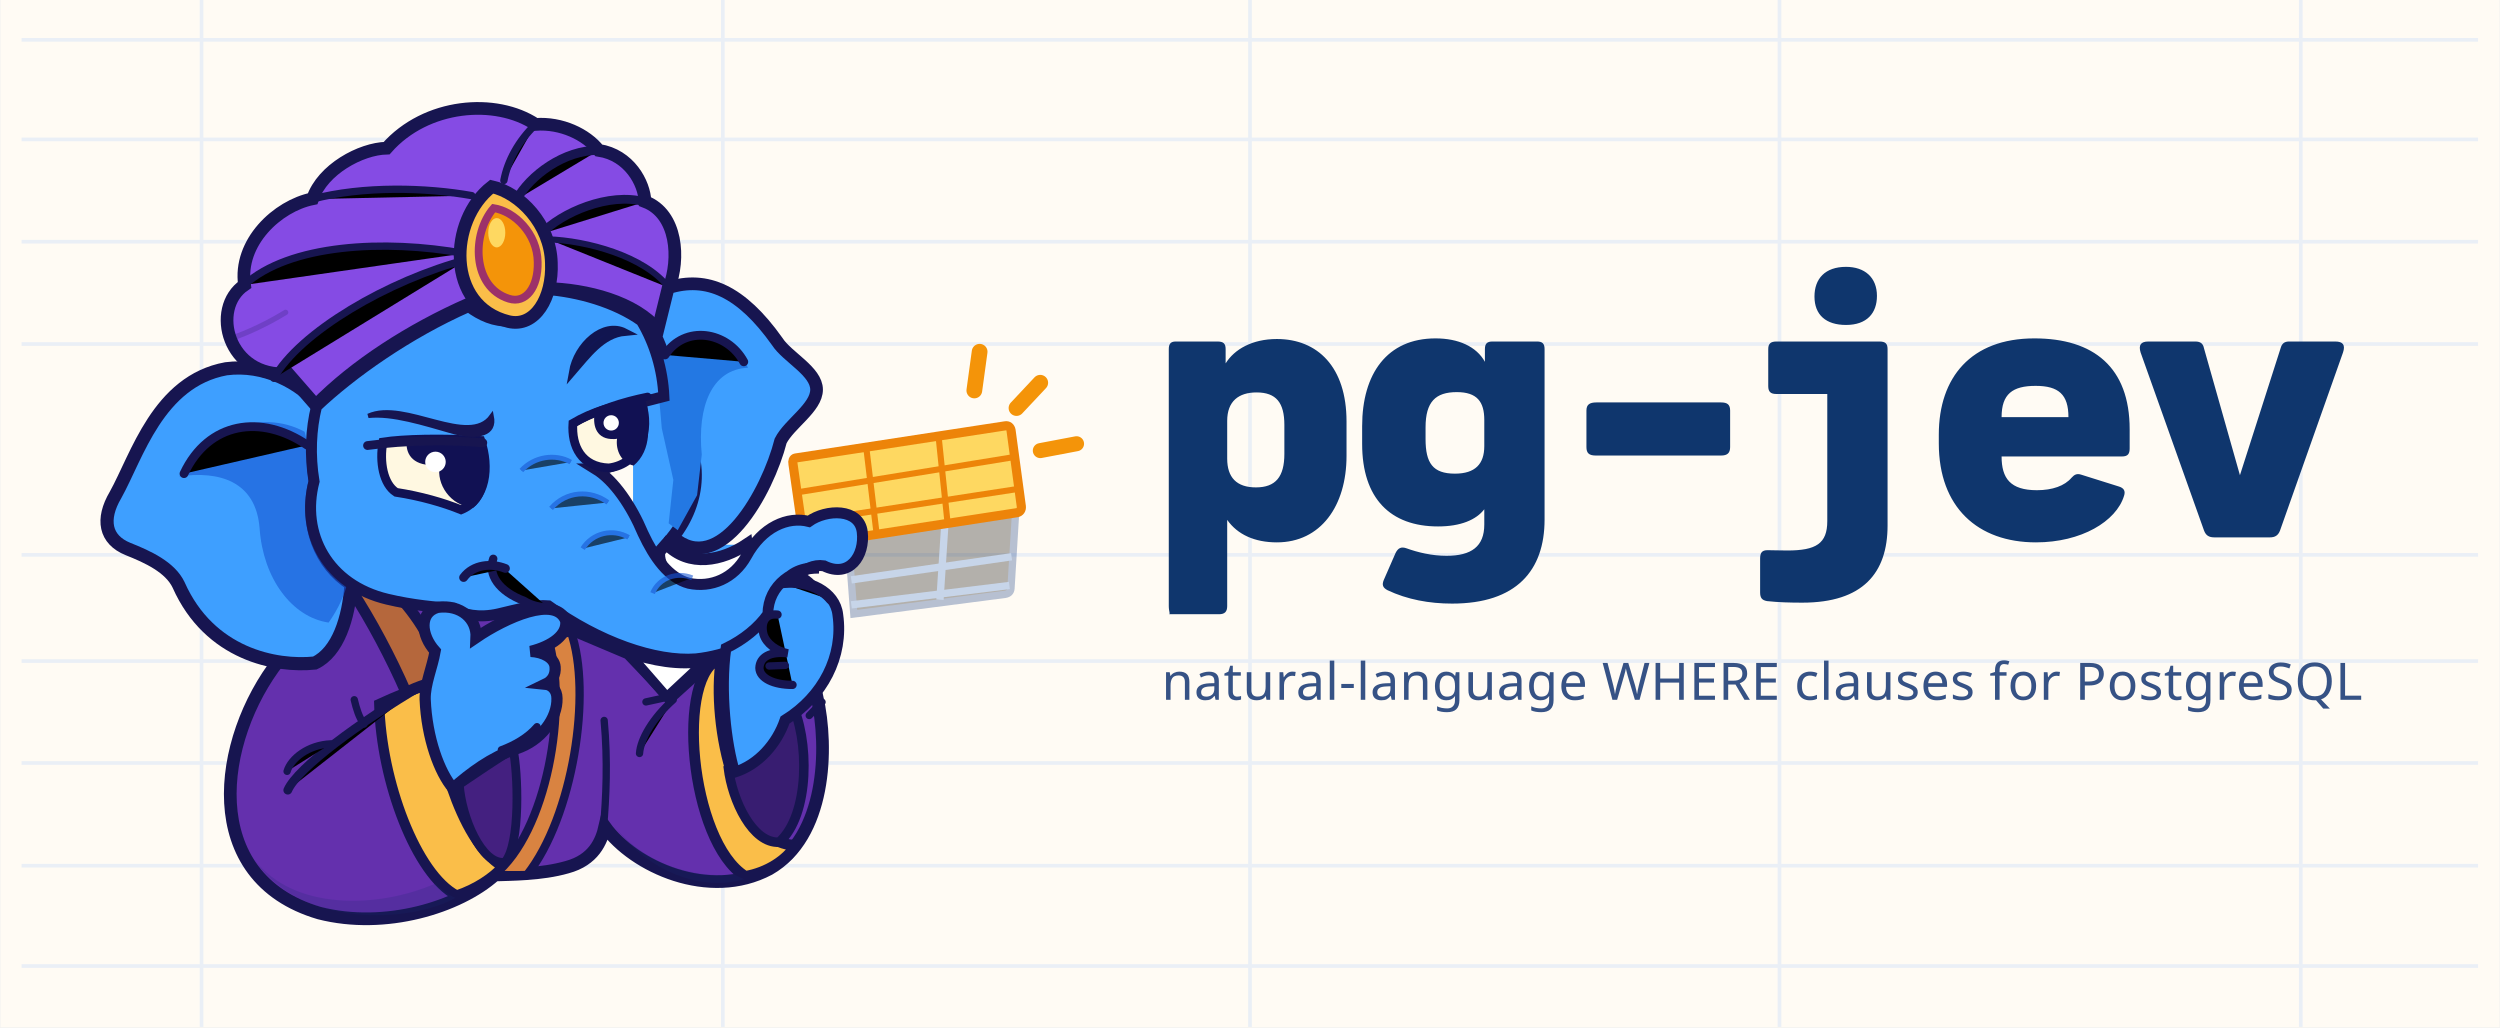
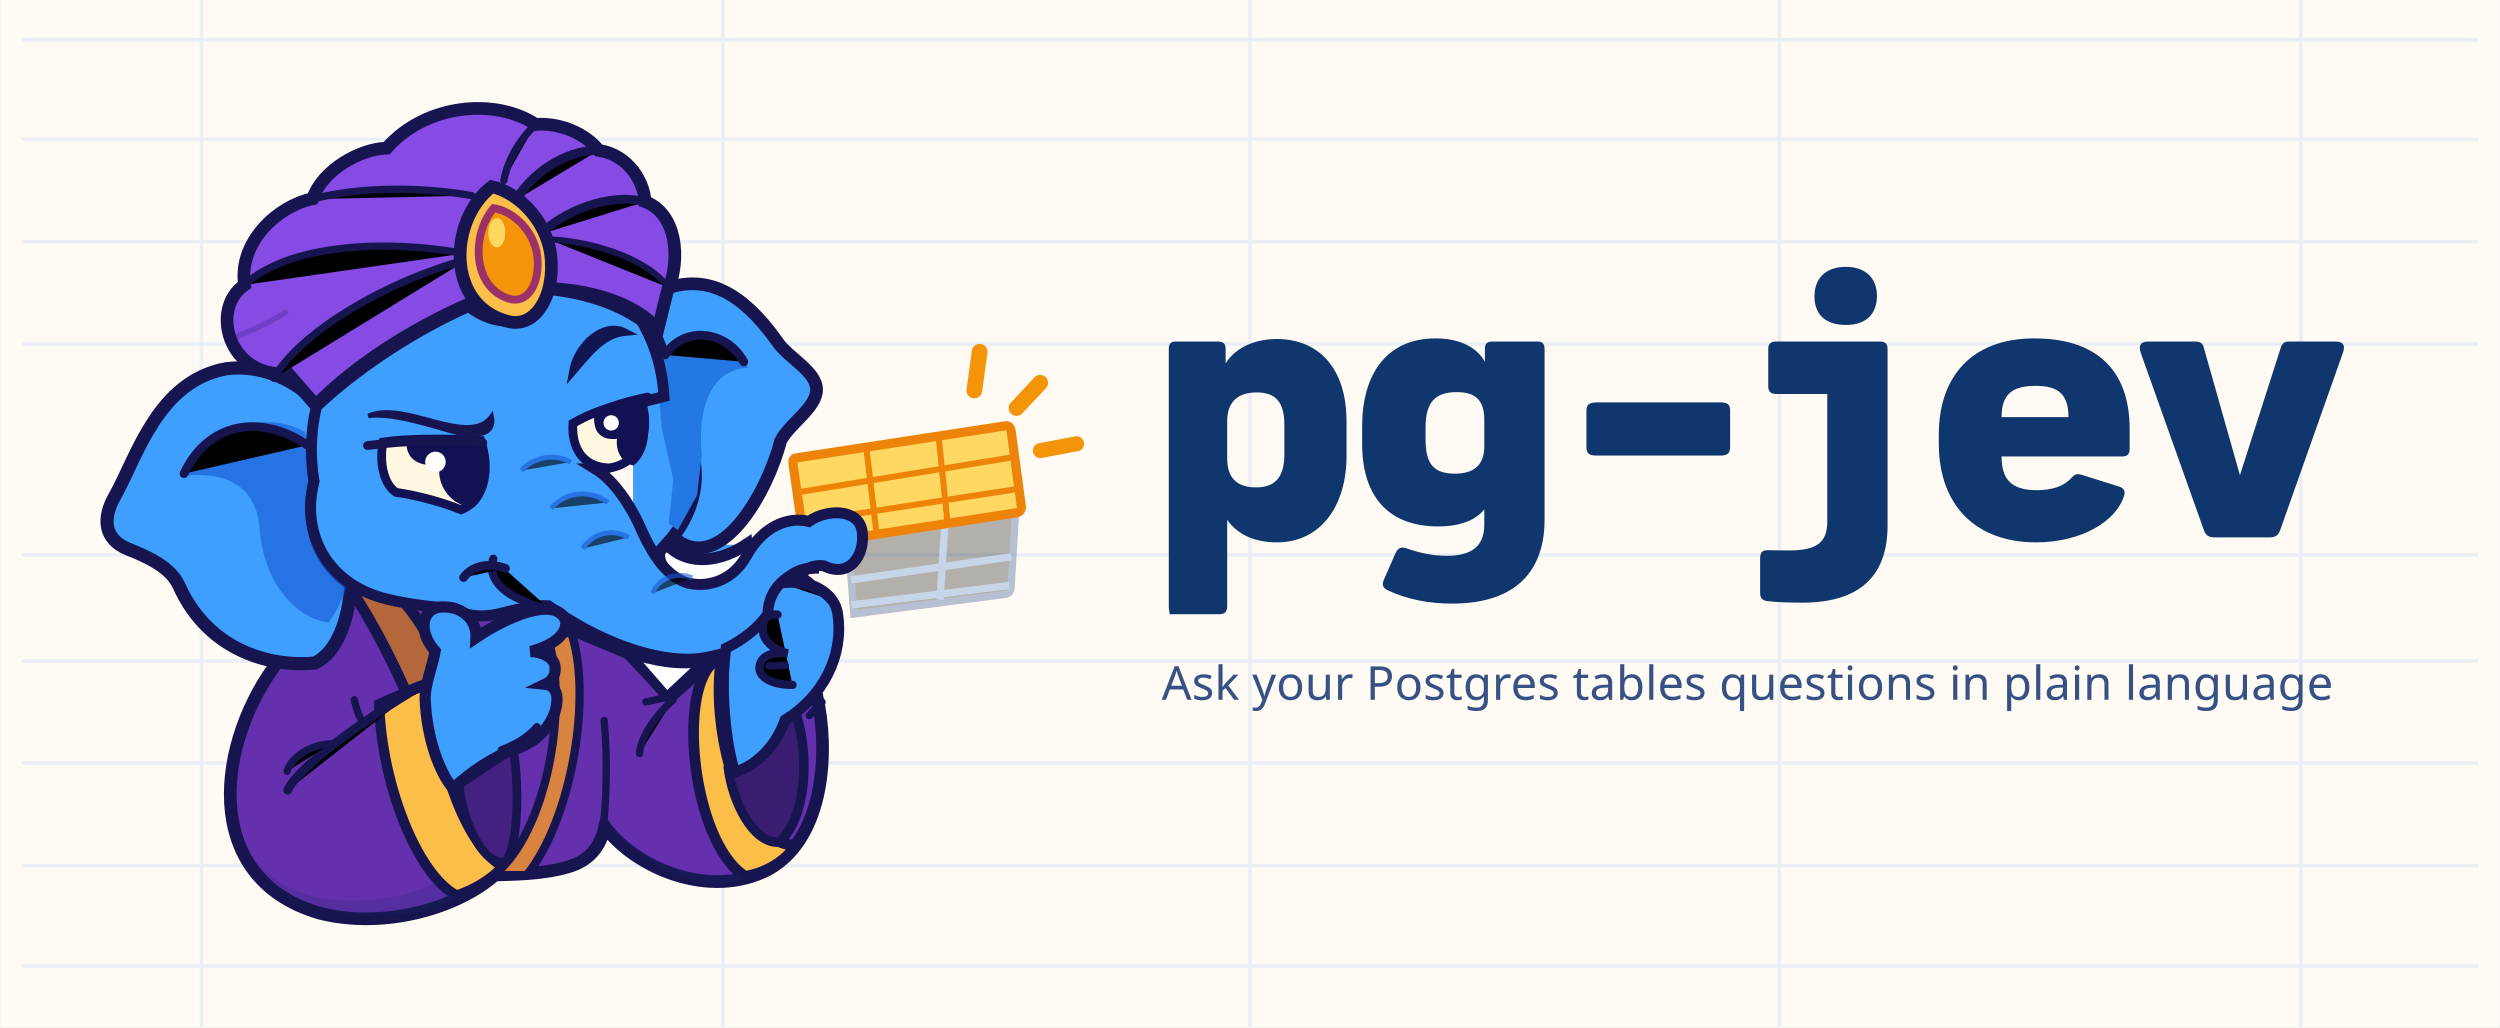
<svg xmlns="http://www.w3.org/2000/svg" width="1280" height="526" viewBox="320 188.5 640 263.1">
  <rect x="320" y="188.5" width="640" height="263.1" fill="#FFFBF4" />
  <path d="m371.5 188.5v263" stroke="#EAEFF6" stroke-width=".938" />
  <path d="m505 188.5v263" stroke="#EAEFF6" stroke-width=".938" />
  <path d="m640 188.5v263" stroke="#EAEFF6" stroke-width=".938" />
  <path d="m775.6 188.5v263" stroke="#EAEFF6" stroke-width=".938" />
  <path d="m909.1 188.5v263" stroke="#EAEFF6" stroke-width=".938" />
  <path d="m325.4 198.7h629.1" stroke="#EAEFF6" stroke-width=".938" />
  <path d="m325.4 224.2h629.1" stroke="#EAEFF6" stroke-width=".938" />
  <path d="m325.4 250.4h629.1" stroke="#EAEFF6" stroke-width=".938" />
  <path d="m325.4 276.6h629.1" stroke="#EAEFF6" stroke-width=".938" />
  <path d="m325.4 330.6h629.1" stroke="#EAEFF6" stroke-width=".938" />
  <path d="m325.4 357.8h629.1" stroke="#EAEFF6" stroke-width=".938" />
  <path d="m325.4 383.9h629.1" stroke="#EAEFF6" stroke-width=".938" />
  <path d="m325.4 410.2h629.1" stroke="#EAEFF6" stroke-width=".938" />
  <path d="m325.4 435.9h629.1" stroke="#EAEFF6" stroke-width=".938" />
  <path d="m619.2 345.8h12.88c1.44 0 2.08-0.64 2.08-2.08v-22.08c2.64 3.76 7.04 5.76 12.72 5.76 11.2 0 17.84-9.28 17.84-22.16v-8.8c0-14-7.44-21.12-17.84-21.12-6.32 0-10.88 2.64-13.12 6.24v-3.68c0-1.44-0.64-1.92-2.08-1.92h-10.72c-1.28 0-1.76 0.64-1.76 1.92v65.84c0 1.44 0.48 2.08 0 2.08zm22.32-32.48c-4.96 0-7.36-2.56-7.36-7.36v-9.68c0-5.04 2.96-7.28 7.52-7.28 5.04 0 7.12 2.64 7.12 8.32v7.44c0 5.84-2.24 8.56-7.28 8.56zm50.24 29.76c16.48 0 23.68-8.48 23.68-21.52v-43.68c0-1.44-0.64-1.92-1.92-1.92h-11.44c-1.28 0-1.92 0.48-1.92 1.92v3.28c-2.16-3.92-6.8-6-12.64-6-12.4 0-18.8 9.04-18.8 22.48v4.56c0 13.92 7.2 21.12 19.44 21.12 5.76 0 9.76-1.68 11.84-4.4v3.92c0 5.6-3.28 8-9.68 8-3.76 0-7.36-0.88-10.24-1.92-1.36-0.48-2.16-0.08-2.8 1.2l-3.04 6.96c-0.48 1.2-0.24 1.92 0.96 2.56 5.04 2.4 10.72 3.44 16.56 3.44zm0.72-33.28c-5.68 0-7.52-2.72-7.52-8.88v-2.96c0-6.56 2.56-9.04 8-9.04 5.2 0 7.04 2.48 7.04 7.12v6.72c0 4.56-2.32 7.04-7.52 7.04zm36.08-4.64h32.08c1.6 0 2.32-0.64 2.32-2.16v-9.36c0-1.52-0.72-2.08-2.32-2.08h-31.92c-1.76 0-2.56 0.56-2.56 2.08v9.36c0 1.52 0.64 2.16 2.4 2.16zm52.88 37.68c15.52 0 21.84-7.6 21.84-19.76v-45.2c0-1.44-0.64-1.92-2.08-1.92h-26.4c-1.44 0-2.08 0.56-2.08 1.92v9.52c0 1.44 0.64 2 2.08 2h13.04v32.56c0 5.76-2.88 7.52-10.24 7.52-1.92 0-3.84-0.08-5.04-0.08-1.44 0-1.92 0.64-1.92 2.16v8.64c0 1.44 0.48 2 1.76 2.24 2.88 0.32 6 0.4 9.04 0.4zm11.2-71.12c5.36 0 7.92-3.04 7.92-7.44 0-4.72-3.12-7.44-7.92-7.44-5.36 0-8.08 3.04-8.08 7.6 0 4.72 2.96 7.28 8.08 7.28zm48.64 55.68c11.6 0 20.56-5.36 22.56-11.92 0.4-1.2 0-2-1.36-2.4l-9.68-3.04c-1.04-0.32-1.68 0-2.4 0.8-1.76 2.08-4.88 3.2-8.88 3.2-6.8 0-9.04-3.04-9.04-8.64h30.8c1.52 0 2-0.64 2-2.08v-4.88c0-15.84-9.2-23.28-24.4-23.28-16.24 0-24.48 10-24.48 24.64v2.24c0 16.4 10 25.36 24.88 25.36zm-8.8-32.08c0-5.92 2.8-8 8.72-8s8.4 2.24 8.4 8h-17.12zm54.48 30.8h14.24c1.28 0 2.08-0.48 2.56-1.68l16.16-45.68c0.64-1.92 0-2.8-2-2.8h-11.84c-1.2 0-1.84 0.56-2.16 1.76l-10.4 32.48-9.2-32.48c-0.24-1.28-0.96-1.76-2.24-1.76h-12c-2 0-2.56 0.96-2 2.8l16.24 45.6c0.48 1.28 1.28 1.76 2.64 1.76z" fill="#0F366D" />
-   <text x="617.375" y="367.718" fill="#365285" font-family="sans-serif" font-size="13.22" letter-spacing=".01em">natural-language WHERE clauses for PostgreSQL</text>
+   <text x="617.375" y="367.718" fill="#365285" font-family="sans-serif" font-size="12" letter-spacing=".005em">Ask your Postgres tables questions in plain language</text>
  <path d="m537.1 326.7 1.44 19.04 38.8-5.04c0.88-0.16 1.36-0.64 1.44-1.44l1.2-19.6-42.88 7.04z" opacity=".3" stroke="#0D357F" stroke-width="1.875" />
  <path d="m537.9 337 41.04-5.92" stroke="#C7D5E9" stroke-width="1.875" />
  <path d="m537.9 343.4 40.48-4.96" stroke="#C7D5E9" stroke-width="1.875" />
  <path d="m561.8 323.6-1.2 18.48" stroke="#C7D5E9" stroke-width="1.875" />
  <path d="m523.6 305.8 53.68-8.24c0.8-0.16 1.36 0.32 1.52 1.12l2.64 19.52c0.08 0.8-0.32 1.44-1.12 1.6l-52.96 8.16c-0.8 0.16-1.44-0.24-1.6-1.04l-2.8-19.6c-0.16-0.72 0.08-1.44 0.64-1.52z" fill="#FED861" stroke="#ED8409" stroke-width="2.344" />
  <path d="m524.6 314.5 54.56-8.88" stroke="#ED8409" stroke-width="1.562" />
  <path d="m526 322.1 54.16-8.32" stroke="#ED8409" stroke-width="1.562" />
  <path d="m541.8 303.7 2.56 21.36" stroke="#ED8409" stroke-width="1.562" />
  <path d="m560.3 300.8 2.24 21.52" stroke="#ED8409" stroke-width="1.562" />
  <path d="m569.4 288.5 1.36-9.92" stroke="#F49409" stroke-linecap="round" stroke-width="4.031" />
  <path d="m580.2 293 6.08-6.48" stroke="#F49409" stroke-linecap="round" stroke-width="4.031" />
  <path d="m586.3 303.9 9.28-1.76" stroke="#F49409" stroke-linecap="round" stroke-width="3.844" />
  <path d="m529.1 366.9c3.04 13.36 2.24 35.84-12.24 44.16-15.36 8.16-34.64-0.56-42.08-10.88-0.88 3.84-2.88 8.56-9.68 10.4-6.64 1.92-14.64 1.84-18.48 2-9.2 8.24-28.08 14.08-44.96 9.76-31.04-9.12-26.16-44.48-10.4-64.64 9.6-1.36 15.52-12.16 18.56-18.16l54 9.04 17.04 7.2 10.64 11.2 9.92-8.96 4.24-1.44 2.72-2.24 20.72 12.56z" fill="#6430AD" stroke="#171550" stroke-width="3.25" />
  <path d="m417 368.8c0.48 19.84 9.52 43.68 19.84 49.04 5.04-1.68 9.28-4.56 11.84-7.36-11.52-6.88-17.12-31.76-18.96-46.64-4 1.12-8.88 3.2-12.72 4.96z" fill="#FABE49" stroke="#171550" stroke-width="2.625" />
  <path d="m446.5 412.5c2.72 0.16 5.6 0.16 8.32 0.08 11.84-14.96 16.72-46.72 11.28-62.24l-5.92 1.44c5.44 18-0.32 49.92-13.68 60.72z" fill="#D98341" stroke="#171550" stroke-width="2.125" />
  <path d="m437.5 389.4c0.56 8.32 5.68 20.72 11.68 19.92 4.08-4.56 3.36-23.28 2.08-29.04-4.96 3.2-9.52 6.24-13.76 9.12z" fill="#442080" stroke="#171550" stroke-width="2.25" />
  <path d="m474.6 373c0.96 10.48 0.48 19.92-0.16 27.36" stroke="#171550" stroke-linecap="round" stroke-width="1.875" />
  <path d="m504.6 357.1c-11.92 3.28-8.16 47.04 6.16 55.84 5.6-0.96 10.56-4.16 12.96-8-14.8 0.16-21.84-30.48-19.12-47.84z" fill="#FABE49" stroke="#171550" stroke-width="2.75" />
  <path d="m522.4 368.1c-4.48 4.56-11.12 10.4-16 17.04 1.04 8.48 6.24 19.44 13.04 19.04 7.84-6.96 7.84-26.4 2.96-36.08z" fill="#381D71" stroke="#171550" stroke-width="2.438" />
  <path d="m480.9 355.8 9.76 11.2 9.6-8.96c-6.8 1.04-13.12-0.24-19.36-2.24z" fill="#fff" stroke="#171550" stroke-width="2.5" />
  <path d="m492.3 367.7c-5.28 4.72-8.4 10.08-8.64 13.76" stroke="#171550" stroke-linecap="round" stroke-width="1.875" />
  <path d="m489.7 367.3-4.4 0.96" stroke="#171550" stroke-linecap="round" stroke-width="1.875" />
  <path d="m409.8 339.5c5.2 8 10.16 17.36 14.08 26.32 3.28-1.6 6.4-2.64 9.52-3.04-1.2-8.32-6.8-17.12-12.72-22.96l-10.88-0.32z" fill="#B5673C" stroke="#171550" stroke-width="2.812" />
  <path d="m400.5 358.3c-9.92 1.04-26.96-2.16-34.88-20-2.16-4.56-7.92-7.2-12.96-9.2-5.92-2.4-6.88-7.6-3.2-13.84 5.52-9.92 10.88-29.12 28.32-32.32 9.84-1.28 18.96 3.6 24 9.6-1.52 5.44-2.08 12.16-1.2 19.2-2.8 11.36 1.44 21.44 9.2 26.32-0.56 8.72-3.36 17.44-9.28 20.24z" fill="#3E9FFF" stroke="#171550" stroke-width="3.375" />
  <path d="m365.8 310.5c10.08-1.44 19.6 1.12 20.56 13.28 0.88 12.88 8.32 22.8 17.68 24.16 2.48-3.52 4.24-7.28 4.96-10.88-8.24-6.56-10.96-16.32-9.2-27.84-0.56-3.68-1.04-7.12-1.92-10.16-11.44-6.16-26-0.16-32.08 11.44z" fill="#1655D2" opacity=".6" />
  <path d="m367 309.8c6.24-13.28 19.76-15.36 31.6-7.28" stroke="#171550" stroke-linecap="round" stroke-width="2.25" />
  <path d="m393.7 284.2c-15.44 1.12-20.08-16.72-11.2-22.72-1.6-10.88 8.4-20.24 17.44-22.08 2.56-7.52 12.32-12.8 18.96-12.96 10.08-11.44 27.92-12.88 38.16-6.08 6.56-0.48 12.96 2.56 16.16 6.64 7.84 1.2 11.68 8.4 11.84 13.12 8.32 3.2 8.96 14.72 6.16 22-0.24 4.72-1.84 9.04-3.84 12.16l-27.68-12.16-19.6 4.16c-15.12 6.64-29.36 15.84-39.36 26l-7.04-8.08z" fill="#854BE4" stroke="#171550" stroke-width="3.25" />
  <path d="m440.7 238.6c-11.6-2.08-27.76-2.56-40.8 0.88" stroke="#171550" stroke-linecap="round" stroke-width="1.875" />
  <path d="m457 220.4c-4.32 4.16-7.12 9.28-8.08 14.32" stroke="#171550" stroke-linecap="round" stroke-width="1.875" />
  <path d="m473.2 227c-8.8-0.16-17.68 6.48-21.04 12.64" stroke="#171550" stroke-linecap="round" stroke-width="2.344" />
  <path d="m485 240.2c-9.04-2.56-21.44 2.72-26.56 8.24" stroke="#171550" stroke-linecap="round" stroke-width="2.25" />
  <path d="m491.2 262.2c-6.32-8.24-21.28-12.08-30.8-12.4" stroke="#171550" stroke-linecap="round" stroke-width="1.562" />
  <path d="m488.6 272.9c-6-7.28-18.4-10.48-28.88-10.72" stroke="#171550" stroke-linecap="round" stroke-width="2.875" />
  <path d="m438.7 253.4c-20.24-3.68-44.8-2.4-56.24 8.08" stroke="#171550" stroke-linecap="round" stroke-width="1.875" />
  <path d="m439.7 254.9c-20.4 5.28-43.28 18.8-49.68 30.48" stroke="#171550" stroke-linecap="round" stroke-width="1.875" />
  <path d="m378.7 275.3c4.72-1.6 9.76-4 14.32-6.8" opacity=".2" stroke="#171550" stroke-linecap="round" stroke-width="1.375" />
  <path d="M482 288 L500 288 L500 328 L520 328 L520 340 L508 350 L482 350 Z" fill="#3E9FFF" />
  <path d="m491 262.2c9.84-3.12 18.72 0.8 27.92 13.76 2.56 4 10.08 7.6 10.08 12.32 0 4.64-6.96 8.72-9.2 13.12-3.36 13.12-15.6 35.2-27.6 24.64 7.2-9.12 8-20.8 0.64-30.4-0.56-7.28-2.08-14.64-4.96-20.8l3.12-12.64z" fill="#3E9FFF" stroke="#171550" stroke-width="3.25" />
  <path d="m490 279.8c6.24-8.8 17.68-5.52 21.44 2.88-9.28 0.4-13.04 9.92-11.84 22.24l-1.2 10.4-4.96 8.96-2.32-1.76 1.2-11.12-2.96-13.2-1.12-12.8 1.76-5.6z" fill="#2378E3" />
  <path d="m490.2 279.4c5.04-7.76 15.92-6.08 20.16 1.76" stroke="#171550" stroke-linecap="round" stroke-width="2.25" />
  <path d="m490.5 327.8c5.84 6.08 14.32 4.32 20.64 0.08 0.96 7.68-5.76 12.8-12.32 12.16-6.16-0.72-10.88-6.72-10-10.32l1.68-1.92z" fill="#fff" stroke="#171550" stroke-width="3" />
  <path d="m439.9 267c-15.6 6.88-30 17.12-38.96 25.6-1.44 5.84-1.76 12.4-0.64 19.2-3.52 13.52 3.6 26.56 18.8 30.16 6.4 1.52 12.4 2.08 16.96 2.32 2.24 1.68 6.48 2.56 11.44 1.44 4.72-1.12 9.44-2.4 12.8-2.08 12.88 9.28 27.36 14.4 37.84 13.6 8.08-0.88 15.04-4.16 19.04-7.84 4.16 1.44 10.4-0.08 12.72-3.68 1.12-3.52-1.68-8.16-5.76-9.76 1.68-1.68 4.16-2.96 6.72-2.56 6.56 3.28 10.56-2.64 9.84-8.64-0.72-6.16-9.2-5.92-13.68-2.72-5.36-1.36-11.92 1.36-16 8.88-3.2 5.76-9.04 8.16-14.72 6.96-5.2-1.36-8.88-6.64-11.76-12.8-2.96-7.04-7.36-13.52-12.16-16.48 7.84 0 14-6.56 11.6-17.04l5.92-1.52c-0.32-6.88-2.32-13.6-5.76-19.36-6.72-4.8-16.16-7.44-24.48-8.08-4.88 10.96-13.68 9.04-19.76 4.4z" fill="#3E9FFF" stroke="#171550" stroke-width="2.812" />
  <path d="m445.8 236.3c-11.12 8.64-11.76 30.64 4.32 34.56 6.8 1.6 11.36-6.16 10.96-15.04-0.24-9.84-8-17.92-15.28-19.52z" fill="#FABE49" stroke="#171550" stroke-width="3.25" />
  <path d="m446.3 241.8c-5.68 6.56-5.6 20.24 3.92 23.2 4.32 1.36 7.52-2.96 7.36-9.36-0.08-7.36-6-13.04-11.28-13.84z" fill="#F49409" stroke="#9C3169" stroke-width="2" />
  <ellipse cx="447.1" cy="248.1" rx="2.185" ry="3.755" fill="#FED861" />
  <path d="m443 301.3c-9.84-0.64-19.84-0.4-25.04 0.4-0.96 5.04 0.08 10.8 3.36 12.88 6.24 0.96 12.08 2.64 16.64 4.48 6.48-2.64 7.36-10.96 5.04-17.76z" fill="#FFF8E1" stroke="#111153" stroke-width="2.25" />
  <path d="m442.9 301.1c-6.24-0.48-13.2-0.4-18.8 0-0.48 2.64 0.64 6.16 5.68 6.48 0.88 0.08 1.84 0.16 2.72 0.16-0.96 4.72 2.72 10.32 8.56 10.8 4.56-3.52 4.56-11.6 1.84-17.44z" fill="#111153" />
  <circle cx="431.4" cy="306.8" r="2.63" fill="#fff" />
  <path d="m414 302.6c10.16-1.36 20.56-1.44 29.52-0.72" stroke="#171550" stroke-linecap="round" stroke-width="2.25" />
  <path d="m414.2 295c9.28-4.24 25.76 8.24 31.6 0.08 0.96 4.72-3.52 5.44-9.28 4.16-8.4-2.4-16.08-4.88-22.32-4.24z" fill="#171550" stroke="#171550" stroke-width="1.125" />
  <path d="m466.6 296.9c-0.4 5.92 2.24 11.2 9.2 11.44 7.92-0.96 10.88-9.52 8.32-16.88-6.64 0.64-12.64 2.56-17.52 5.44z" fill="#FFF8E1" stroke="#111153" stroke-width="2.25" />
  <path d="m483.5 291.1c-4.16 0.72-8 2-11.36 3.44-0.48 3.12 0.56 6.56 4.96 6.4 0.24 0 0.56 0 0.8-0.08-0.4 2.96 1.12 6.16 4.24 6.88 4.56-3.76 4.8-11.2 1.36-16.64z" fill="#111153" />
  <circle cx="476.4" cy="296.8" r="1.966" fill="#fff" />
  <path d="m466.6 297.1c6-3.68 13.12-5.84 19.12-7.04" stroke="#111153" stroke-linecap="round" stroke-width="2" />
  <path d="m466.5 283.8c1.2-6.96 8-13.04 13.44-10.24-5.92 0.56-9.68 5.92-13.44 10.24z" fill="#111555" stroke="#111550" stroke-linecap="round" stroke-width="1.875" />
  <path d="m453.4 309c3.28-3.6 8.72-4.4 12.64-2.16" opacity=".6" stroke="#1655D2" stroke-width="1.25" />
  <path d="m461 318.7c3.84-4.48 10.16-4.8 14.56-1.52" opacity=".6" stroke="#1655D2" stroke-width="1.25" />
  <path d="m469.1 329c2.56-4.08 7.76-5.2 11.76-2.88" opacity=".6" stroke="#1655D2" stroke-width="1.25" />
  <path d="m487 340.4c1.68-4 6.32-5.52 10.16-3.92" opacity=".6" stroke="#1655D2" stroke-width="1.25" />
  <path d="m446.2 331.6c-1.44 4 1.36 8.32 7.92 10.8 2 1.28 4.16 1.52 6.24 1.84" stroke="#171550" stroke-linecap="round" stroke-width="2.125" />
  <path d="m438.6 336.4c2.48-3.36 7.12-3.76 10.72-2.32" stroke="#171550" stroke-linecap="round" stroke-width="2.25" />
  <path d="m441.8 351.8c0.24-4.8-3.92-8.56-9.84-7.76-4.8 1.36-4.32 7.12-0.64 11.2-0.72 4.16-2.64 8.4-2.56 12.32 0.4 10 3.68 18.8 7.12 22.8 4.48-3.92 9.76-7.92 16.16-10.08 6.48-2.08 10.64-7.92 10.48-12.96 0-2.08-1.36-3.44-2.96-3.6 1.84-0.88 2.64-2.48 2.48-4.4-0.16-2.32-3.04-3.84-6.24-4 5.44-1.36 9.44-4.24 8.96-7.84-2.56-6.64-15.44-0.8-22.96 4.32z" fill="#3E9FFF" stroke="#171550" stroke-width="2.875" />
  <path d="m457.4 374.6c-2.32 2.72-5.68 4.64-9.12 5.92" stroke="#171550" stroke-linecap="round" stroke-width="1.875" />
  <path d="m427.5 364.3c-15.2 8.96-31.44 20.8-33.92 26.56" stroke="#171550" stroke-linecap="round" stroke-width="2.25" />
  <path d="m410.6 367.7c0.56 2.32 1.2 4.48 2.48 6.24" stroke="#171550" stroke-linecap="round" stroke-width="1.875" />
  <path d="m404.6 379c-5.76 0.24-10.24 3.76-11.2 7.04" stroke="#171550" stroke-linecap="round" stroke-width="1.875" />
  <path d="m385 408.6c10 13.12 31.6 12.64 46.4 6.16 0.48 0.56 2.8 2.8 5.12 3.68-11.28 6.4-39.76 8-51.52-9.84z" fill="#192670" opacity=".2" />
  <path d="m476.9 399.6c7.04 9.6 20 14 30.88 12.8l2.64 1.28c-11.92 3.52-25.92-3.12-33.52-14.08z" fill="#192670" opacity=".2" />
  <path d="m505.8 354.5c-1.6 11.04 0.08 24.8 2.24 31.76 6.08-1.92 10.8-7.28 12.88-13.36 9.68-6 15.04-16.32 13.52-26.96-0.64-6-7.68-9.2-13.76-8.32 1.44-2.24 4.72-4.08 8.96-3.6-6.4-0.16-13.04 4.16-13.12 11.76-2.4 3.44-6.24 6.56-10.72 8.72z" fill="#3E9FFF" stroke="#171550" stroke-width="2.75" />
  <path d="m519 345.9c-3.28-0.4-4.32 2.24-3.6 5.04 0.72 2.4 3.28 4.24 6.24 4.88-4.64-0.56-7.2 1.04-7.28 3.76 0.08 2.64 3.68 4.32 8.48 4.32" stroke="#171550" stroke-linecap="round" stroke-width="2.125" />
  <path d="m520.4 338c4.48-0.56 9.68 1.04 12.08 4.08" stroke="#171550" stroke-linecap="round" stroke-width="2.25" />
  <path d="m521 358.9-4.16 0.16" stroke="#171550" stroke-linecap="round" stroke-width="1.875" />
  <path d="m530.4 368.3-3.28 3.44" stroke="#171550" stroke-linecap="round" stroke-width="1.875" />
</svg>
